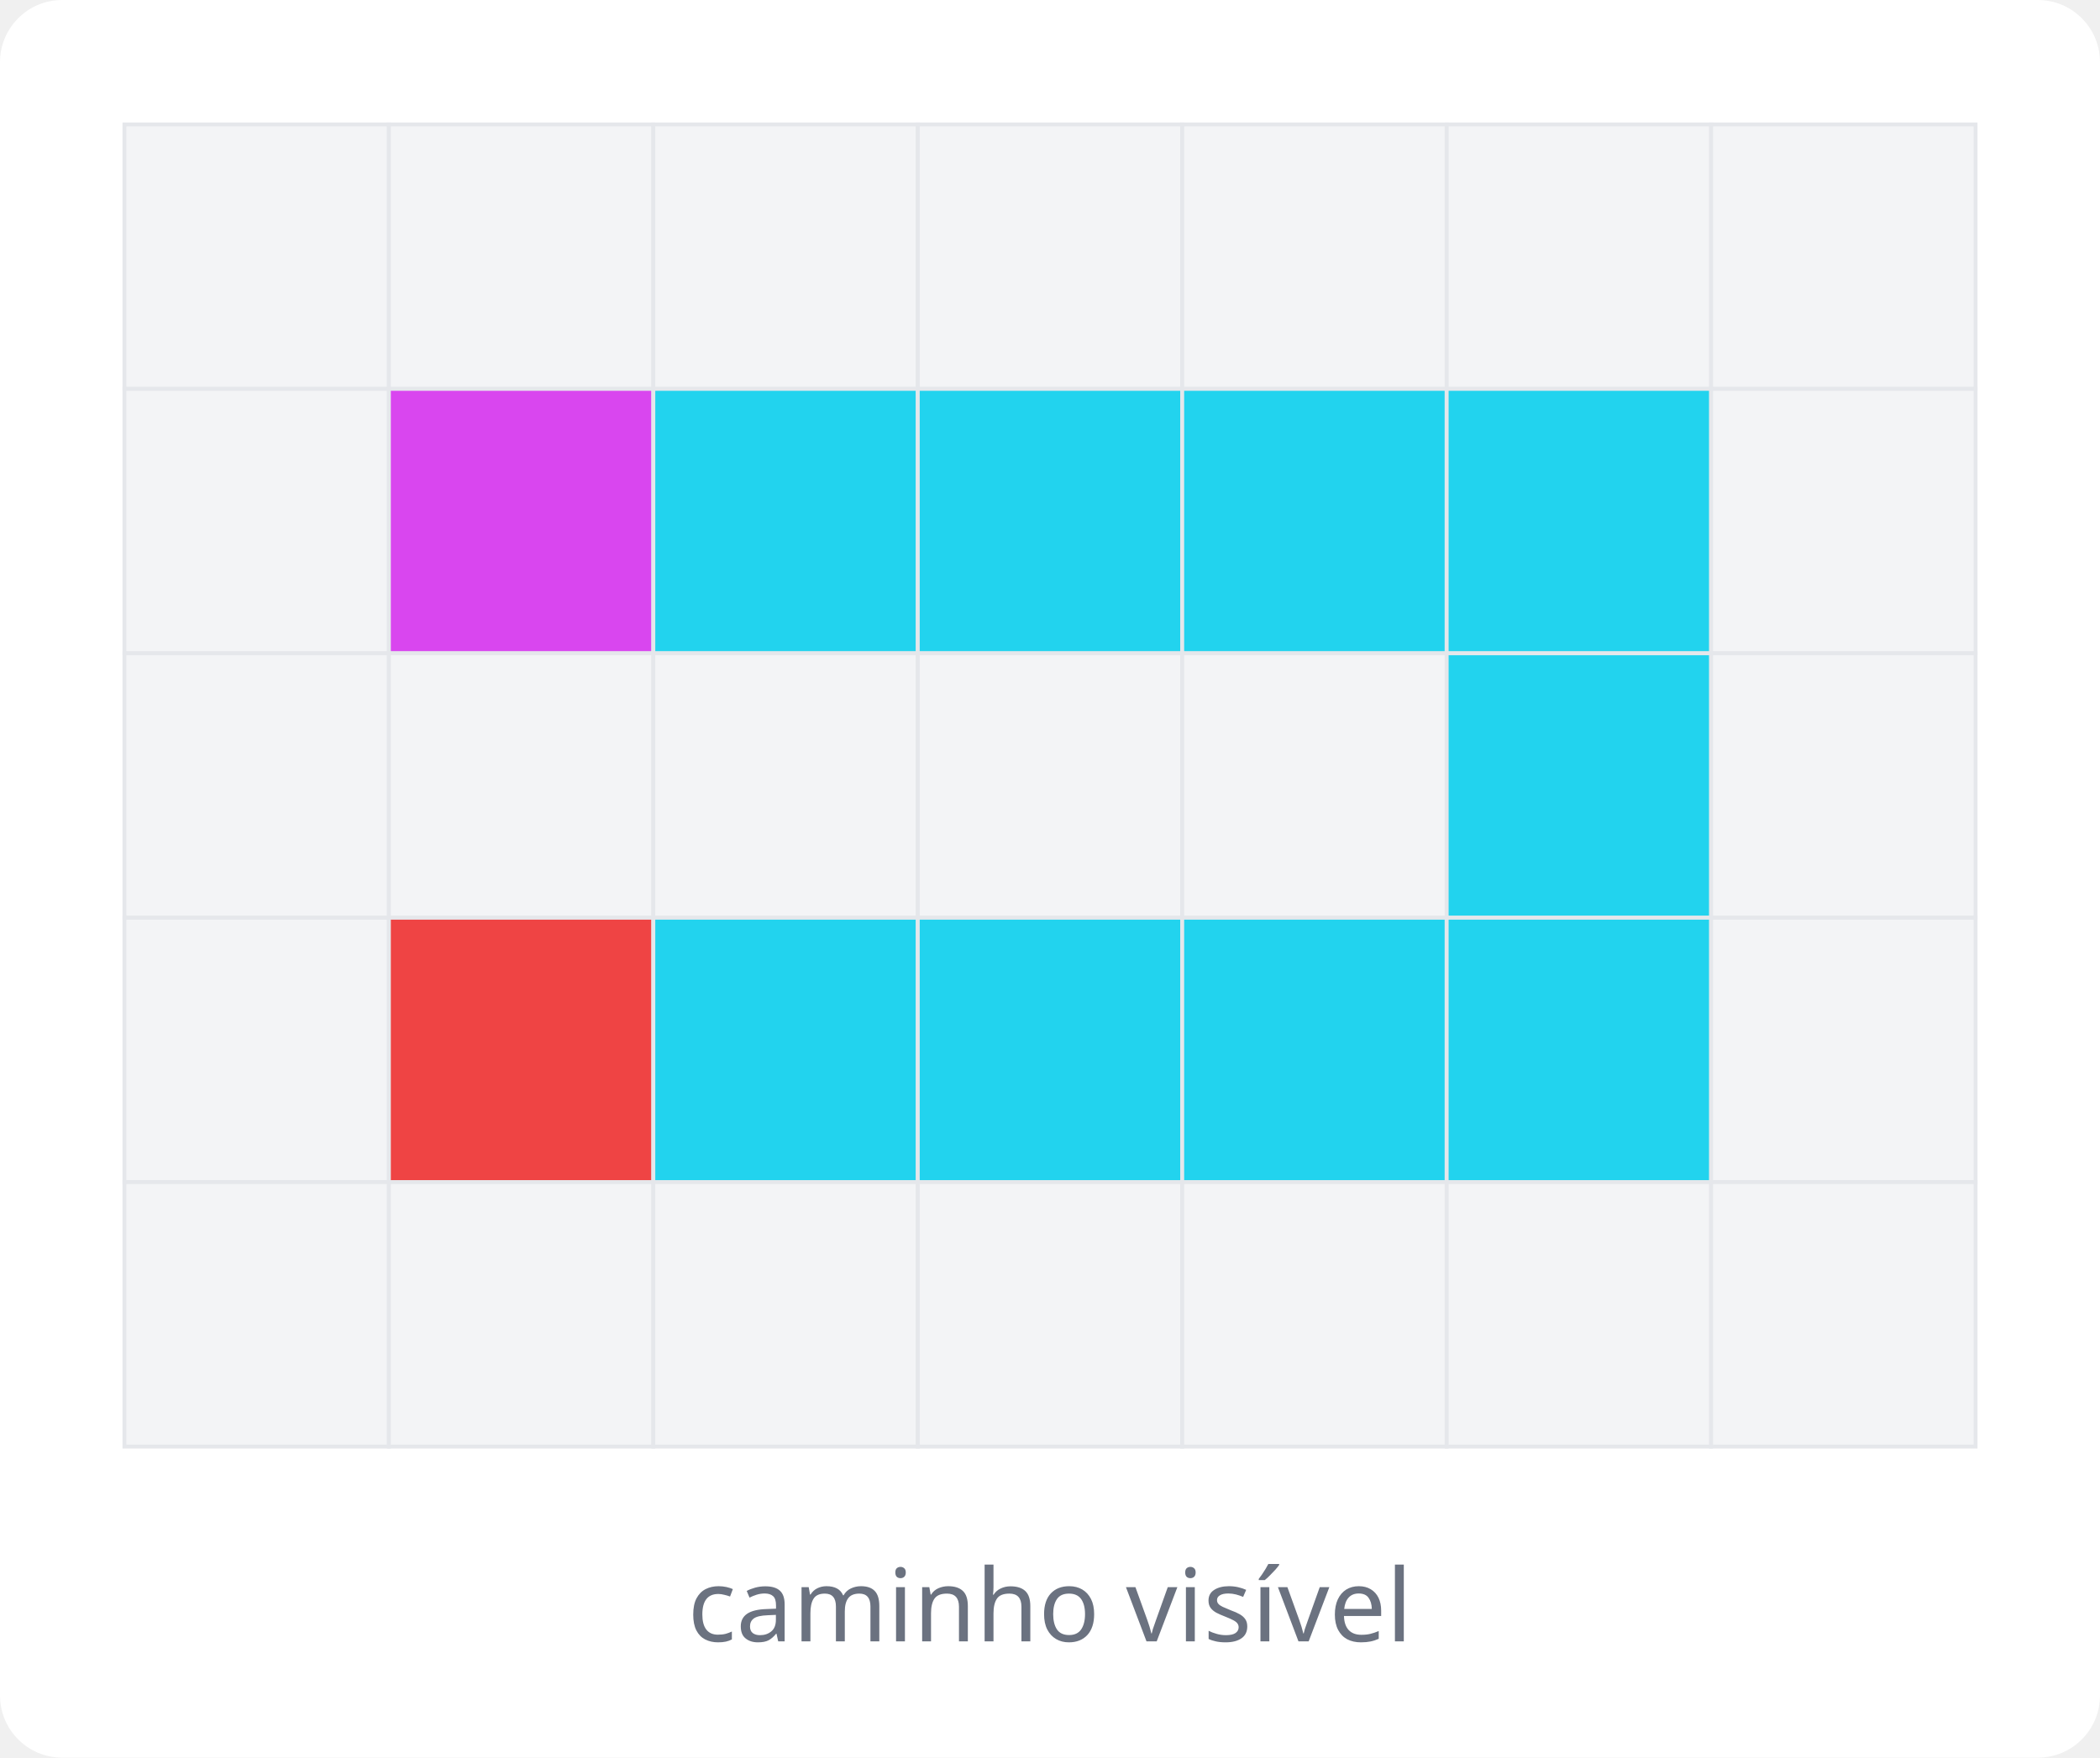
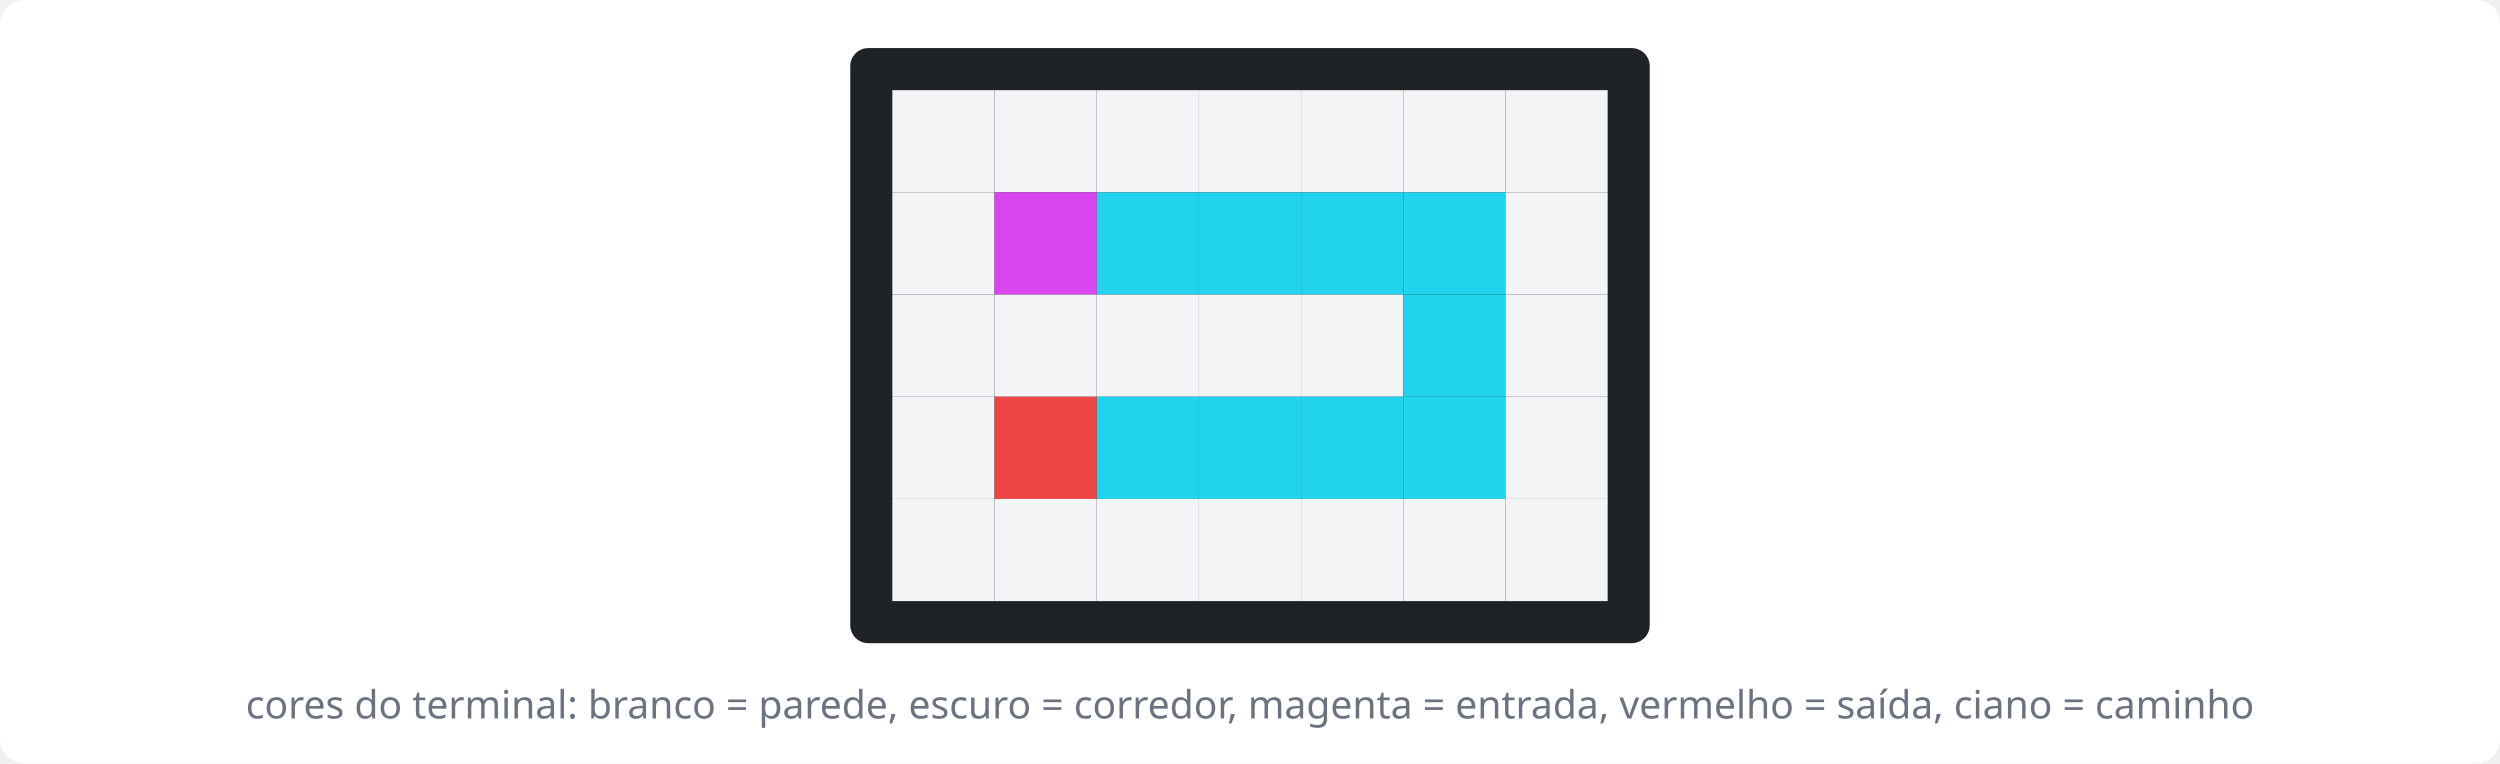
- <svg xmlns="http://www.w3.org/2000/svg" width="270" height="226" viewBox="0 0 270 226">
-   <rect width="270" height="226" fill="#ffffff" rx="8" />
-   <rect x="16" y="16" width="34" height="34" fill="#f3f4f6" stroke="#e5e7eb" stroke-width="0.5" />
-   <rect x="50" y="16" width="34" height="34" fill="#f3f4f6" stroke="#e5e7eb" stroke-width="0.5" />
-   <rect x="84" y="16" width="34" height="34" fill="#f3f4f6" stroke="#e5e7eb" stroke-width="0.5" />
-   <rect x="118" y="16" width="34" height="34" fill="#f3f4f6" stroke="#e5e7eb" stroke-width="0.5" />
-   <rect x="152" y="16" width="34" height="34" fill="#f3f4f6" stroke="#e5e7eb" stroke-width="0.5" />
-   <rect x="186" y="16" width="34" height="34" fill="#f3f4f6" stroke="#e5e7eb" stroke-width="0.5" />
-   <rect x="220" y="16" width="34" height="34" fill="#f3f4f6" stroke="#e5e7eb" stroke-width="0.5" />
-   <rect x="16" y="50" width="34" height="34" fill="#f3f4f6" stroke="#e5e7eb" stroke-width="0.5" />
-   <rect x="50" y="50" width="34" height="34" fill="#d946ef" stroke="#e5e7eb" stroke-width="0.5" />
-   <rect x="84" y="50" width="34" height="34" fill="#22d3ee" stroke="#e5e7eb" stroke-width="0.5" />
-   <rect x="118" y="50" width="34" height="34" fill="#22d3ee" stroke="#e5e7eb" stroke-width="0.5" />
-   <rect x="152" y="50" width="34" height="34" fill="#22d3ee" stroke="#e5e7eb" stroke-width="0.5" />
-   <rect x="186" y="50" width="34" height="34" fill="#22d3ee" stroke="#e5e7eb" stroke-width="0.5" />
-   <rect x="220" y="50" width="34" height="34" fill="#f3f4f6" stroke="#e5e7eb" stroke-width="0.5" />
-   <rect x="16" y="84" width="34" height="34" fill="#f3f4f6" stroke="#e5e7eb" stroke-width="0.5" />
-   <rect x="50" y="84" width="34" height="34" fill="#f3f4f6" stroke="#e5e7eb" stroke-width="0.5" />
-   <rect x="84" y="84" width="34" height="34" fill="#f3f4f6" stroke="#e5e7eb" stroke-width="0.5" />
-   <rect x="118" y="84" width="34" height="34" fill="#f3f4f6" stroke="#e5e7eb" stroke-width="0.5" />
-   <rect x="152" y="84" width="34" height="34" fill="#f3f4f6" stroke="#e5e7eb" stroke-width="0.5" />
-   <rect x="186" y="84" width="34" height="34" fill="#22d3ee" stroke="#e5e7eb" stroke-width="0.5" />
-   <rect x="220" y="84" width="34" height="34" fill="#f3f4f6" stroke="#e5e7eb" stroke-width="0.5" />
-   <rect x="16" y="118" width="34" height="34" fill="#f3f4f6" stroke="#e5e7eb" stroke-width="0.5" />
-   <rect x="50" y="118" width="34" height="34" fill="#ef4444" stroke="#e5e7eb" stroke-width="0.5" />
-   <rect x="84" y="118" width="34" height="34" fill="#22d3ee" stroke="#e5e7eb" stroke-width="0.5" />
-   <rect x="118" y="118" width="34" height="34" fill="#22d3ee" stroke="#e5e7eb" stroke-width="0.5" />
-   <rect x="152" y="118" width="34" height="34" fill="#22d3ee" stroke="#e5e7eb" stroke-width="0.5" />
-   <rect x="186" y="118" width="34" height="34" fill="#22d3ee" stroke="#e5e7eb" stroke-width="0.5" />
-   <rect x="220" y="118" width="34" height="34" fill="#f3f4f6" stroke="#e5e7eb" stroke-width="0.5" />
-   <rect x="16" y="152" width="34" height="34" fill="#f3f4f6" stroke="#e5e7eb" stroke-width="0.5" />
-   <rect x="50" y="152" width="34" height="34" fill="#f3f4f6" stroke="#e5e7eb" stroke-width="0.5" />
-   <rect x="84" y="152" width="34" height="34" fill="#f3f4f6" stroke="#e5e7eb" stroke-width="0.5" />
-   <rect x="118" y="152" width="34" height="34" fill="#f3f4f6" stroke="#e5e7eb" stroke-width="0.5" />
-   <rect x="152" y="152" width="34" height="34" fill="#f3f4f6" stroke="#e5e7eb" stroke-width="0.5" />
-   <rect x="186" y="152" width="34" height="34" fill="#f3f4f6" stroke="#e5e7eb" stroke-width="0.5" />
-   <rect x="220" y="152" width="34" height="34" fill="#f3f4f6" stroke="#e5e7eb" stroke-width="0.5" />
-   <text x="135" y="206" font-family="ui-sans-serif, system-ui, sans-serif" font-size="13" font-weight="normal" fill="#6b7280" text-anchor="middle" dominant-baseline="central">caminho visível</text>
+ <svg xmlns="http://www.w3.org/2000/svg" width="831.8" height="254" viewBox="0 0 831.8 254">
+   <rect width="831.8" height="254" fill="#ffffff" rx="8" />
+   <rect x="282.9" y="16" width="266" height="198" rx="6" fill="#1f2328" />
+   <rect x="296.9" y="30" width="34" height="34" fill="#f3f4f6" />
+   <rect x="330.9" y="30" width="34" height="34" fill="#f3f4f6" />
+   <rect x="364.9" y="30" width="34" height="34" fill="#f3f4f6" />
+   <rect x="398.9" y="30" width="34" height="34" fill="#f3f4f6" />
+   <rect x="432.9" y="30" width="34" height="34" fill="#f3f4f6" />
+   <rect x="466.9" y="30" width="34" height="34" fill="#f3f4f6" />
+   <rect x="500.9" y="30" width="34" height="34" fill="#f3f4f6" />
+   <rect x="296.9" y="64" width="34" height="34" fill="#f3f4f6" />
+   <rect x="330.9" y="64" width="34" height="34" fill="#d946ef" />
+   <rect x="364.9" y="64" width="34" height="34" fill="#22d3ee" />
+   <rect x="398.9" y="64" width="34" height="34" fill="#22d3ee" />
+   <rect x="432.9" y="64" width="34" height="34" fill="#22d3ee" />
+   <rect x="466.9" y="64" width="34" height="34" fill="#22d3ee" />
+   <rect x="500.9" y="64" width="34" height="34" fill="#f3f4f6" />
+   <rect x="296.9" y="98" width="34" height="34" fill="#f3f4f6" />
+   <rect x="330.9" y="98" width="34" height="34" fill="#f3f4f6" />
+   <rect x="364.9" y="98" width="34" height="34" fill="#f3f4f6" />
+   <rect x="398.9" y="98" width="34" height="34" fill="#f3f4f6" />
+   <rect x="432.9" y="98" width="34" height="34" fill="#f3f4f6" />
+   <rect x="466.9" y="98" width="34" height="34" fill="#22d3ee" />
+   <rect x="500.9" y="98" width="34" height="34" fill="#f3f4f6" />
+   <rect x="296.9" y="132" width="34" height="34" fill="#f3f4f6" />
+   <rect x="330.9" y="132" width="34" height="34" fill="#ef4444" />
+   <rect x="364.9" y="132" width="34" height="34" fill="#22d3ee" />
+   <rect x="398.9" y="132" width="34" height="34" fill="#22d3ee" />
+   <rect x="432.9" y="132" width="34" height="34" fill="#22d3ee" />
+   <rect x="466.9" y="132" width="34" height="34" fill="#22d3ee" />
+   <rect x="500.9" y="132" width="34" height="34" fill="#f3f4f6" />
+   <rect x="296.9" y="166" width="34" height="34" fill="#f3f4f6" />
+   <rect x="330.9" y="166" width="34" height="34" fill="#f3f4f6" />
+   <rect x="364.9" y="166" width="34" height="34" fill="#f3f4f6" />
+   <rect x="398.9" y="166" width="34" height="34" fill="#f3f4f6" />
+   <rect x="432.9" y="166" width="34" height="34" fill="#f3f4f6" />
+   <rect x="466.9" y="166" width="34" height="34" fill="#f3f4f6" />
+   <rect x="500.9" y="166" width="34" height="34" fill="#f3f4f6" />
+   <text x="415.9" y="234" font-family="ui-sans-serif, system-ui, sans-serif" font-size="13" font-weight="normal" fill="#6b7280" text-anchor="middle" dominant-baseline="central">cores do terminal: branco = parede, escuro = corredor, magenta = entrada, vermelho = saída, ciano = caminho</text>
</svg>
